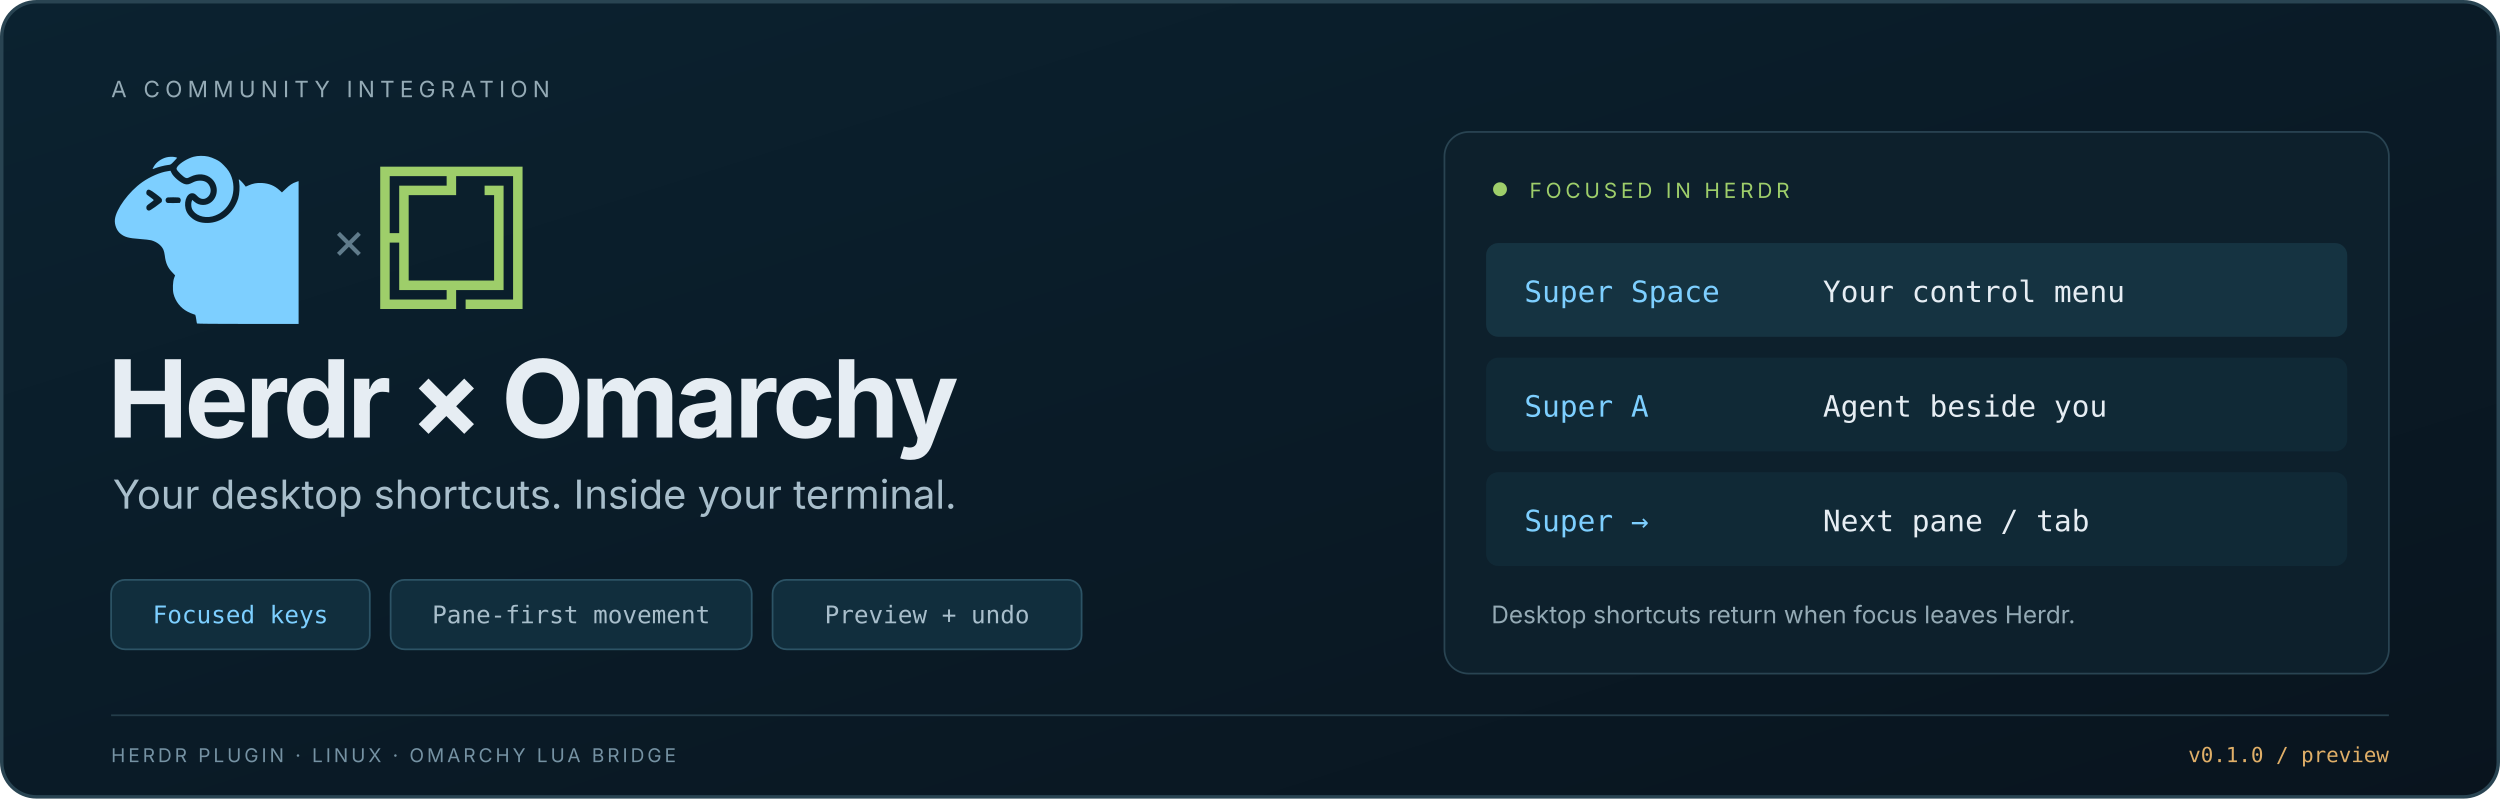
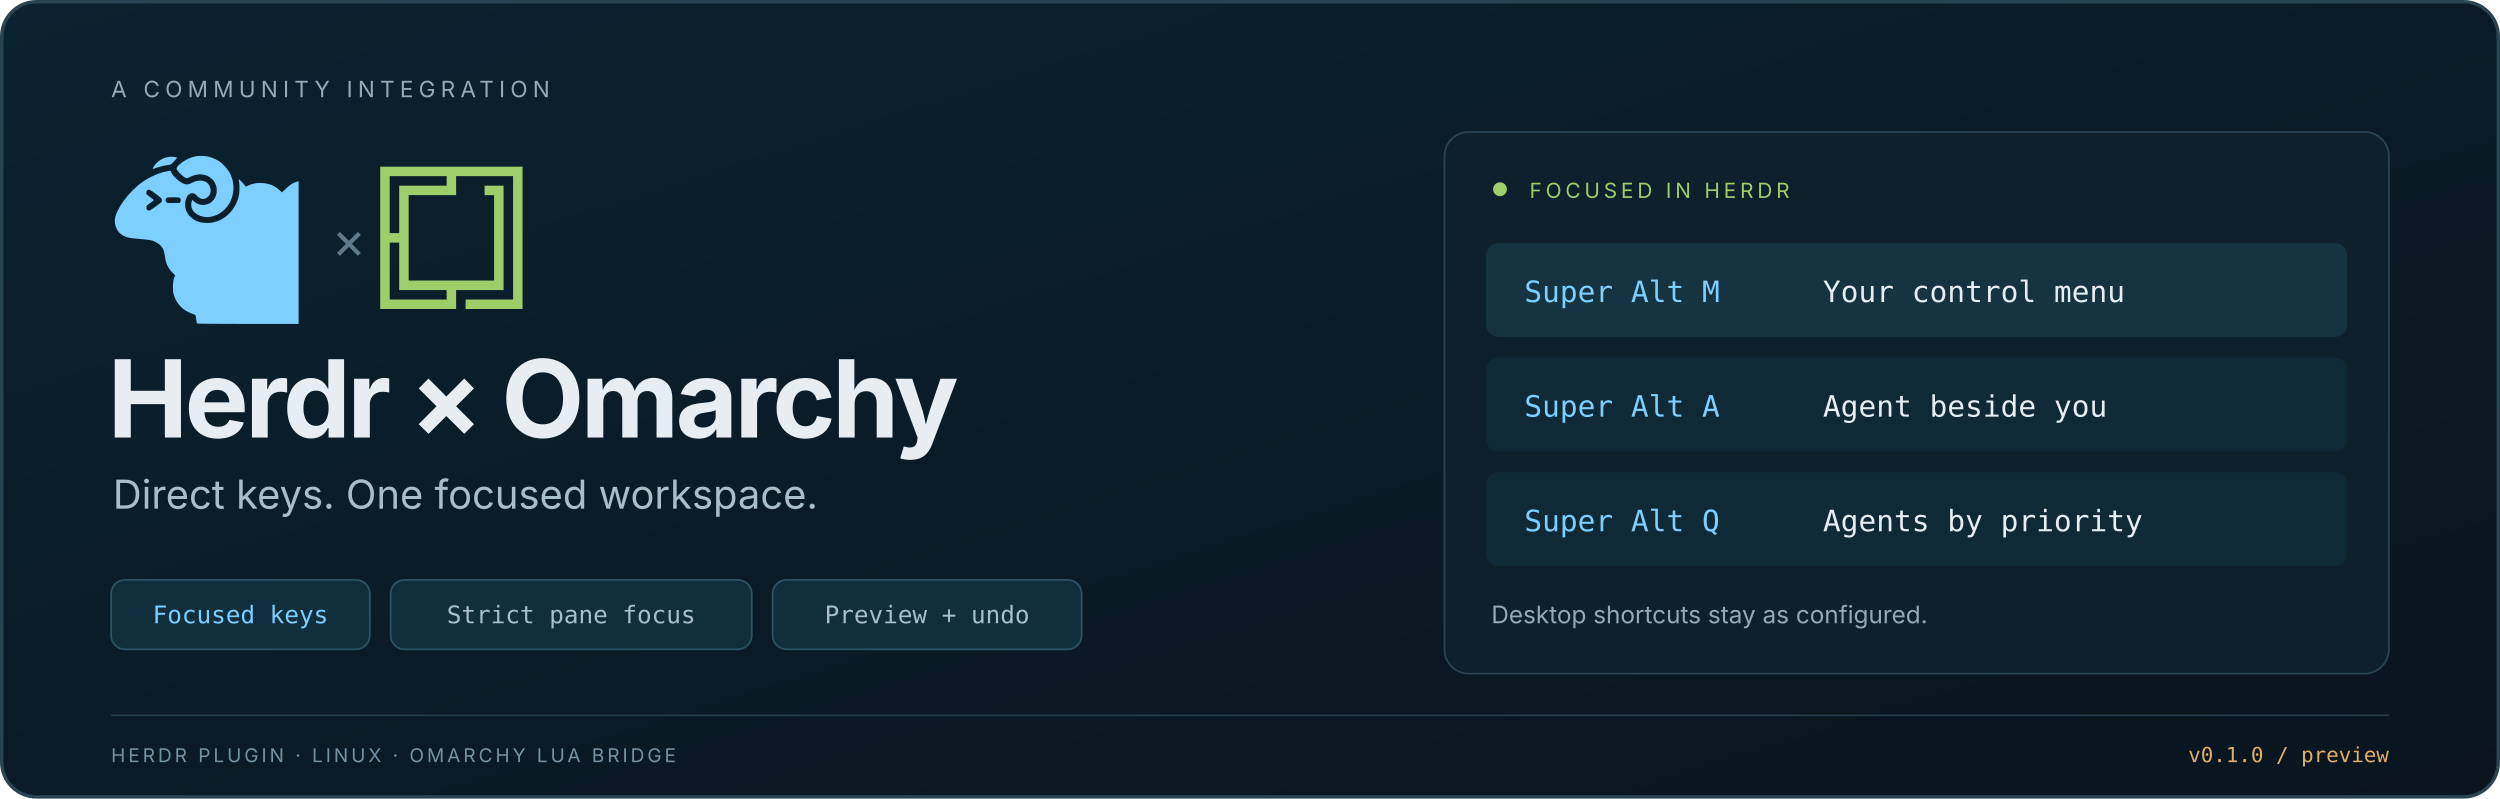
<svg xmlns="http://www.w3.org/2000/svg" width="1440" height="460" viewBox="0 0 1440 460" role="img" aria-labelledby="title description">
  <defs>
    <linearGradient id="background" x1="0" y1="0" x2="1" y2="1">
      <stop stop-color="#0b2230" />
      <stop offset="1" stop-color="#09141e" />
    </linearGradient>
  </defs>
  <rect x="1" y="1" width="1438" height="458" rx="20" fill="url(#background)" stroke="#294452" stroke-width="2" />
  <g font-family="Inter, DejaVu Sans, Arial, sans-serif">
    <text x="64" y="56" font-size="13" letter-spacing="3" fill="#94aab5">A COMMUNITY INTEGRATION</text>
    <svg role="img" aria-label="Herdr" width="108" height="100" viewBox="96 130 416 382" preserveAspectRatio="xMidYMid meet" x="64" y="87" style="color:#7dcfff">
      <g fill="currentColor" transform="translate(0 512) scale(.1 -.1)" stroke="none">
        <path d="M2794 3710 c-129 -33 -299 -135 -359 -214 -21 -28 -26 -42 -21 -63 9 -38 154 -178 199 -192 32 -11 41 -9 104 23 171 86 354 70 475 -43 150 -138 150 -379 0 -511 -107 -95 -278 -94 -386 2 l-46 40 -11 -29 c-16 -40 -14 -122 4 -164 60 -144 264 -222 452 -174 360 92 559 494 430 868 -36 103 -81 173 -175 267 -71 72 -100 93 -180 132 -52 26 -127 54 -167 62 -96 21 -230 20 -319 -4z M2183 3695 c-116 -32 -221 -108 -273 -199 -17 -28 -30 -54 -30 -58 0 -4 20 1 45 12 66 28 220 68 294 76 64 7 65 7 137 83 40 41 71 77 69 79 -2 2 -21 8 -42 13 -55 12 -140 10 -200 -6z M2212 3388 c-159 -22 -390 -122 -559 -241 -299 -210 -585 -600 -609 -828 -12 -118 40 -251 125 -318 96 -76 178 -98 426 -116 110 -8 224 -21 254 -29 125 -34 230 -115 272 -211 11 -24 24 -81 30 -127 20 -170 65 -271 166 -374 34 -35 63 -65 63 -67 0 -1 -10 -27 -22 -57 -29 -76 -37 -259 -14 -350 42 -170 158 -318 311 -397 44 -23 98 -46 120 -52 22 -6 45 -14 51 -18 5 -5 15 -48 22 -96 6 -48 14 -92 17 -97 4 -6 415 -10 1131 -10 l1124 0 0 1584 0 1585 -55 -19 c-84 -29 -143 -68 -232 -154 l-83 -78 -54 49 c-111 102 -233 151 -391 160 -113 6 -199 -10 -298 -54 l-60 -27 -26 34 c-37 51 -120 134 -127 128 -3 -4 0 -34 7 -67 17 -89 7 -268 -21 -356 -103 -328 -377 -545 -688 -545 -161 0 -273 41 -373 137 -37 35 -66 75 -85 116 -79 173 -8 407 124 407 44 0 68 -14 117 -66 74 -78 167 -82 238 -9 60 62 72 147 33 231 -42 90 -120 130 -238 122 -50 -4 -85 -14 -131 -37 -89 -45 -122 -52 -176 -40 -92 20 -262 163 -302 253 -11 25 -21 45 -22 45 -1 -1 -30 -6 -65 -11z m-256 -505 c115 -88 129 -102 132 -131 2 -18 -2 -40 -9 -49 -7 -8 -69 -55 -138 -105 -103 -73 -130 -88 -151 -83 -35 8 -51 34 -48 74 3 31 12 42 83 92 44 31 80 61 82 66 1 4 -30 31 -69 58 -39 28 -77 56 -85 63 -18 19 -16 72 4 94 32 35 63 23 199 -79z m528 -88 c23 -24 28 -52 14 -82 l-13 -28 -141 -3 c-130 -2 -142 -1 -158 17 -23 26 -24 66 -1 91 16 18 32 20 151 20 105 0 136 -3 148 -15z" />
      </g>
    </svg>
    <text x="191" y="149" font-size="30" fill="#607b8b">×</text>
    <svg fill="none" height="82" viewBox="0 0 1200 1200" width="82" x="219" y="96">
      <path clip-rule="evenodd" d="m1200 1200h-480v-80h400v-1040h-479.996v160h-400v720h720v-720h-80v-80h159.996v880h-400v160h-640v-1200h1200zm-1120-80h480v-80h-400l.004-400h-80.004zm0-560h80.004v-400h400v-80h-480.004z" fill="#9ece6a" fill-rule="evenodd" />
    </svg>
    <text x="62" y="252" font-size="62" font-weight="700" letter-spacing="-2" fill="#e6edf3">Herdr × Omarchy</text>
-     <text x="65" y="293" font-size="23" fill="#a8becb">Your desktop shortcuts. Inside your terminal.</text>
+     <text x="65" y="293" font-size="23" fill="#a8becb">Direct keys. One focused workspace.</text>
    <g font-family="DejaVu Sans Mono, monospace" font-size="14">
      <rect x="64" y="334" width="149" height="40" rx="8" fill="#112e3d" stroke="#2c5365" />
      <text x="138.5" y="359" text-anchor="middle" fill="#7dcfff">Focused keys</text>
      <rect x="225" y="334" width="208" height="40" rx="8" fill="#112e3d" stroke="#2c5365" />
-       <text x="329" y="359" text-anchor="middle" fill="#a8becb">Pane-first movement</text>
+       <text x="329" y="359" text-anchor="middle" fill="#a8becb">Strict pane focus</text>
      <rect x="445" y="334" width="178" height="40" rx="8" fill="#112e3d" stroke="#2c5365" />
      <text x="534" y="359" text-anchor="middle" fill="#a8becb">Preview + undo</text>
    </g>
    <rect x="832" y="76" width="544" height="312" rx="14" fill="#0d202c" stroke="#294452" />
    <circle cx="864" cy="109" r="4" fill="#9ece6a" />
    <text x="881" y="114" font-size="12" letter-spacing="2.2" fill="#9ece6a">FOCUSED IN HERDR</text>
    <g font-family="DejaVu Sans Mono, monospace" font-size="17">
      <rect x="856" y="140" width="496" height="54" rx="7" fill="#153341" />
-       <text x="878" y="174" fill="#7dcfff">Super Space</text>
+       <text x="878" y="174" fill="#7dcfff">Super Alt M</text>
      <text x="1050" y="174" fill="#e6edf3">Your control menu</text>
      <rect x="856" y="206" width="496" height="54" rx="7" fill="#102936" />
-       <text x="878" y="240" fill="#7dcfff">Super A</text>
+       <text x="878" y="240" fill="#7dcfff">Super Alt A</text>
      <text x="1050" y="240" fill="#e6edf3">Agent beside you</text>
      <rect x="856" y="272" width="496" height="54" rx="7" fill="#102936" />
-       <text x="878" y="306" fill="#7dcfff">Super →</text>
-       <text x="1050" y="306" fill="#e6edf3">Next pane / tab</text>
+       <text x="878" y="306" fill="#7dcfff">Super Alt Q</text>
+       <text x="1050" y="306" fill="#e6edf3">Agents by priority</text>
    </g>
-     <text x="859" y="359" font-size="14" fill="#94aab5">Desktop shortcuts return when focus leaves Herdr.</text>
+     <text x="859" y="359" font-size="14" fill="#94aab5">Desktop shortcuts stay as configured.</text>
    <path d="M64 412H1376" stroke="#243d4a" />
    <text x="64" y="439" font-size="11" letter-spacing="1.7" fill="#7592a3">HERDR PLUGIN · LINUX · OMARCHY LUA BRIDGE</text>
    <text x="1376" y="439" text-anchor="end" font-family="DejaVu Sans Mono, monospace" font-size="12" fill="#e0af68">v0.1.0 / preview</text>
  </g>
</svg>
